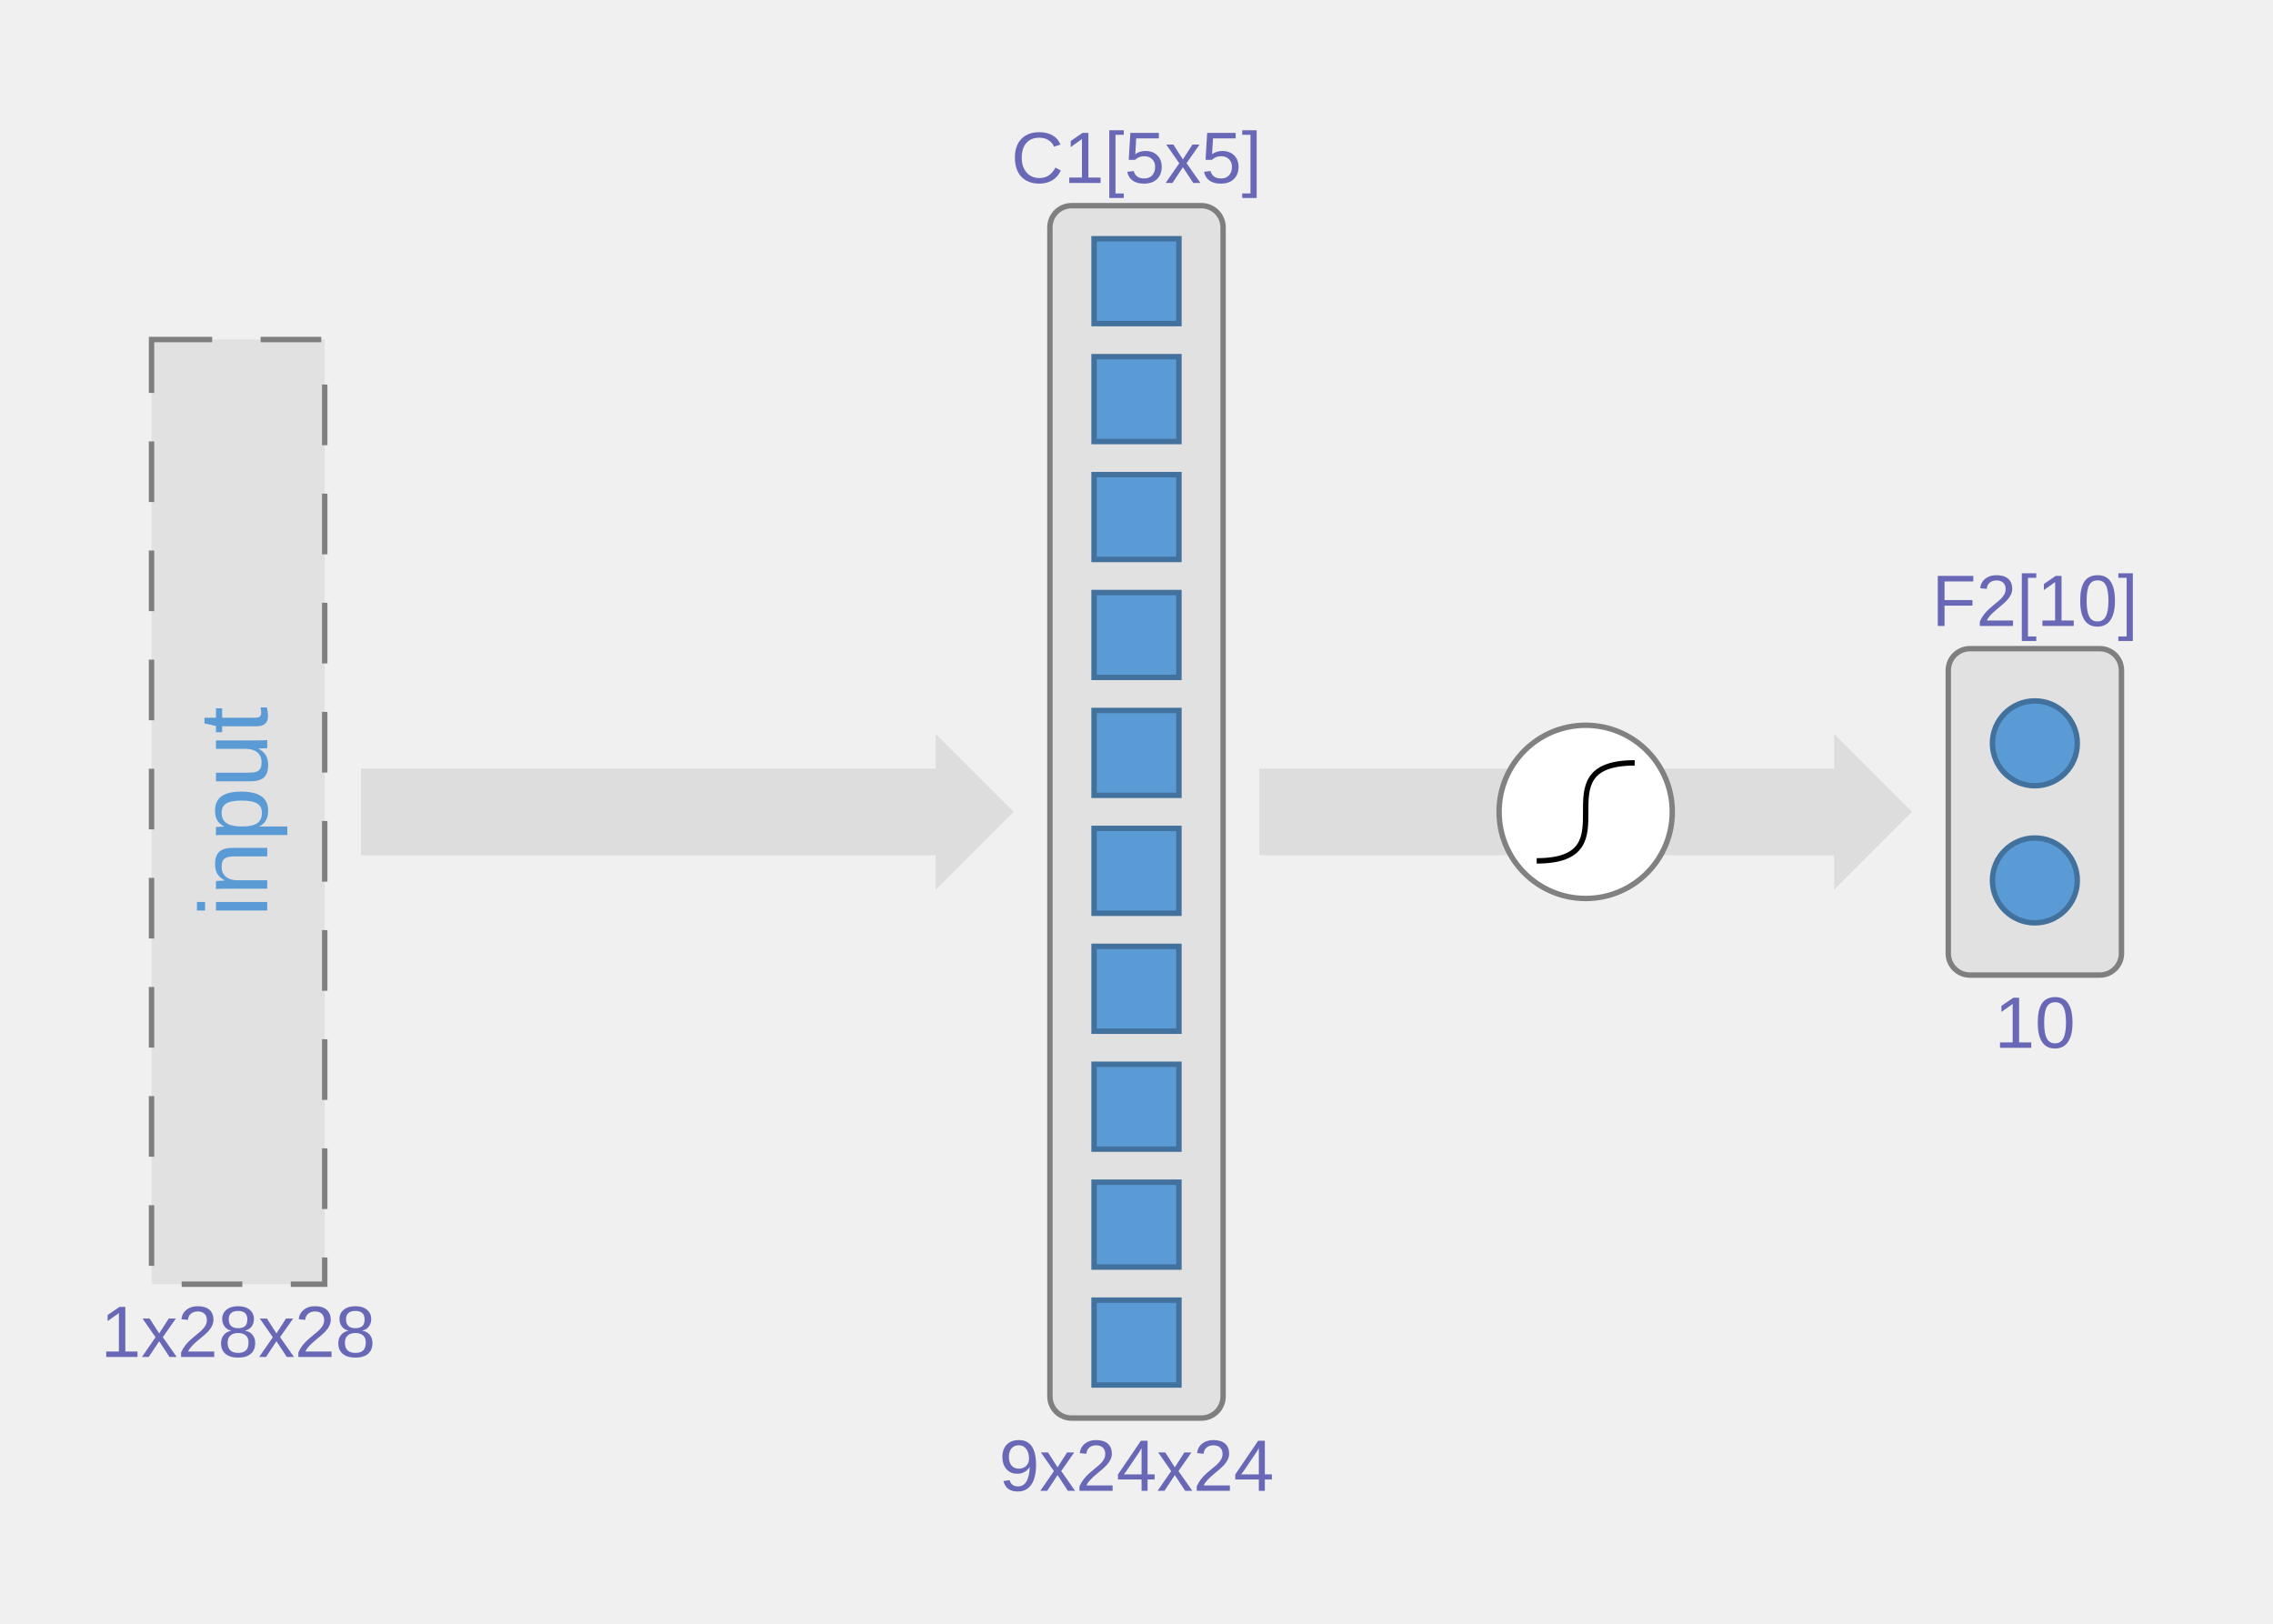
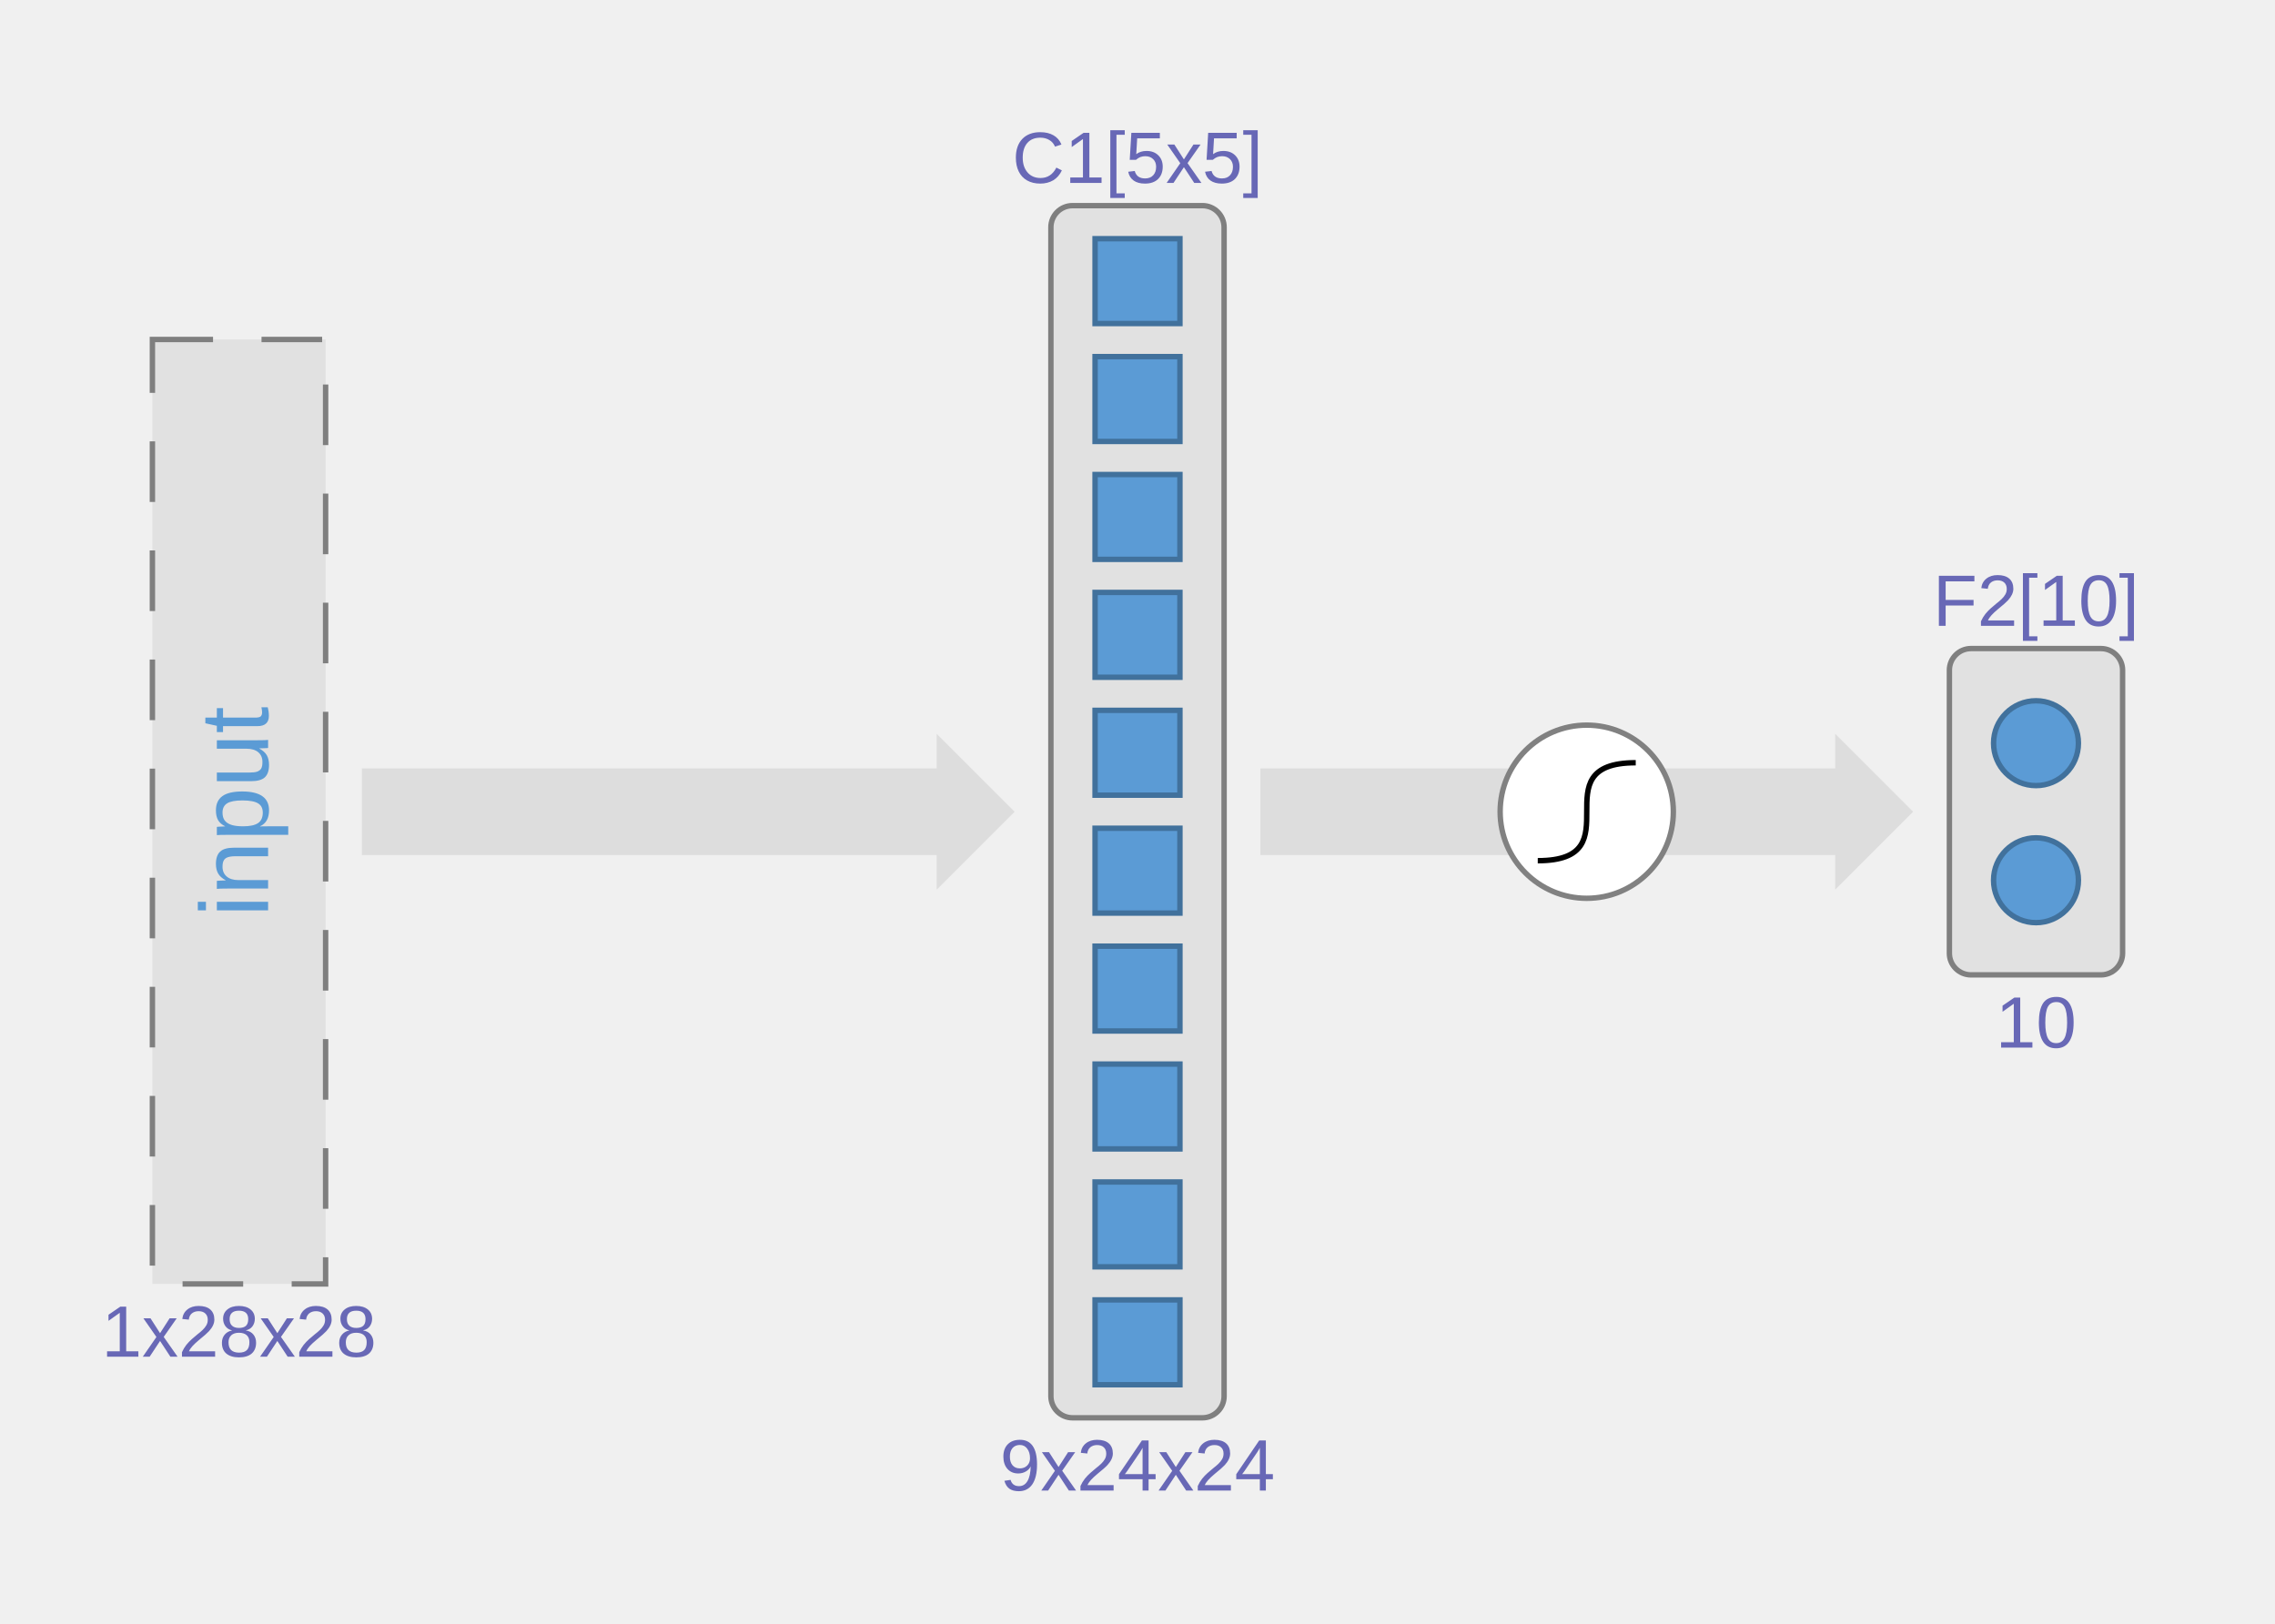
- <svg xmlns="http://www.w3.org/2000/svg" width="420" height="300" viewBox="0 0 420 300">
+ <svg xmlns="http://www.w3.org/2000/svg" width="800" height="571" viewBox="0 0 420 300">
  <defs>
</defs>
  <rect x="28.0" y="62.734" width="32.0" height="174.532" fill="#e1e1e1" stroke="#7f7f7f" stroke-dasharray="11.2 8.96" />
  <text x="49.376" y="150.0" font-size="17.92" transform="rotate(-90, 49.376, 150.0)" fill="#5b9bd5" text-anchor="middle" font-family="arial">input</text>
  <text x="44.0" y="250.706" font-size="13.44" fill="#6868b6" text-anchor="middle" font-family="arial">1x28x28</text>
  <rect x="194.0" y="38.0" width="32.0" height="224.0" fill="#e1e1e1" stroke="#7f7f7f" rx="4" ry="4" />
  <rect x="202.16" y="44.109" width="15.68" height="15.68" fill="#5b9bd5" stroke="#41719c" />
  <rect x="202.16" y="65.898" width="15.68" height="15.68" fill="#5b9bd5" stroke="#41719c" />
  <rect x="202.16" y="87.687" width="15.68" height="15.68" fill="#5b9bd5" stroke="#41719c" />
  <rect x="202.16" y="109.476" width="15.68" height="15.68" fill="#5b9bd5" stroke="#41719c" />
  <rect x="202.16" y="131.265" width="15.68" height="15.68" fill="#5b9bd5" stroke="#41719c" />
  <rect x="202.16" y="153.055" width="15.68" height="15.68" fill="#5b9bd5" stroke="#41719c" />
  <rect x="202.16" y="174.844" width="15.68" height="15.68" fill="#5b9bd5" stroke="#41719c" />
  <rect x="202.16" y="196.633" width="15.68" height="15.68" fill="#5b9bd5" stroke="#41719c" />
  <rect x="202.16" y="218.422" width="15.68" height="15.68" fill="#5b9bd5" stroke="#41719c" />
  <rect x="202.16" y="240.211" width="15.68" height="15.68" fill="#5b9bd5" stroke="#41719c" />
  <text x="210.0" y="33.8" font-size="13.44" fill="#6868b6" text-anchor="middle" font-family="arial">C1[5x5]</text>
  <text x="210.0" y="275.44" font-size="13.44" fill="#6868b6" text-anchor="middle" font-family="arial">9x24x24</text>
  <path d="M66.7,142.0L172.9,142.0L172.9,135.6L187.3,150.0L172.9,164.4L172.9,158.0L66.7,158.0Z" fill="#ddd" stroke="none" />
  <rect x="360.0" y="119.849" width="32.0" height="60.302" fill="#e1e1e1" stroke="#7f7f7f" rx="4" ry="4" />
  <circle cx="376.0" cy="137.336" r="7.84" fill="#5b9bd5" stroke="#41719c" />
  <circle cx="376.0" cy="162.664" r="7.84" fill="#5b9bd5" stroke="#41719c" />
  <text x="376.0" y="115.649" font-size="13.44" fill="#6868b6" text-anchor="middle" font-family="arial">F2[10]</text>
  <text x="376.0" y="193.591" font-size="13.44" fill="#6868b6" text-anchor="middle" font-family="arial">10</text>
  <path d="M232.7,142.0L338.9,142.0L338.9,135.6L353.3,150.0L338.9,164.4L338.9,158.0L232.7,158.0Z" fill="#ddd" stroke="none" />
  <circle cx="293.0" cy="150.0" r="16.0" fill="#fff" stroke="#818181" />
  <path d="M283.949,159.051C302.051,159.051,283.949,140.949,302.051,140.949" stroke="#000" strokewidth="1" fill="none" />
</svg>
